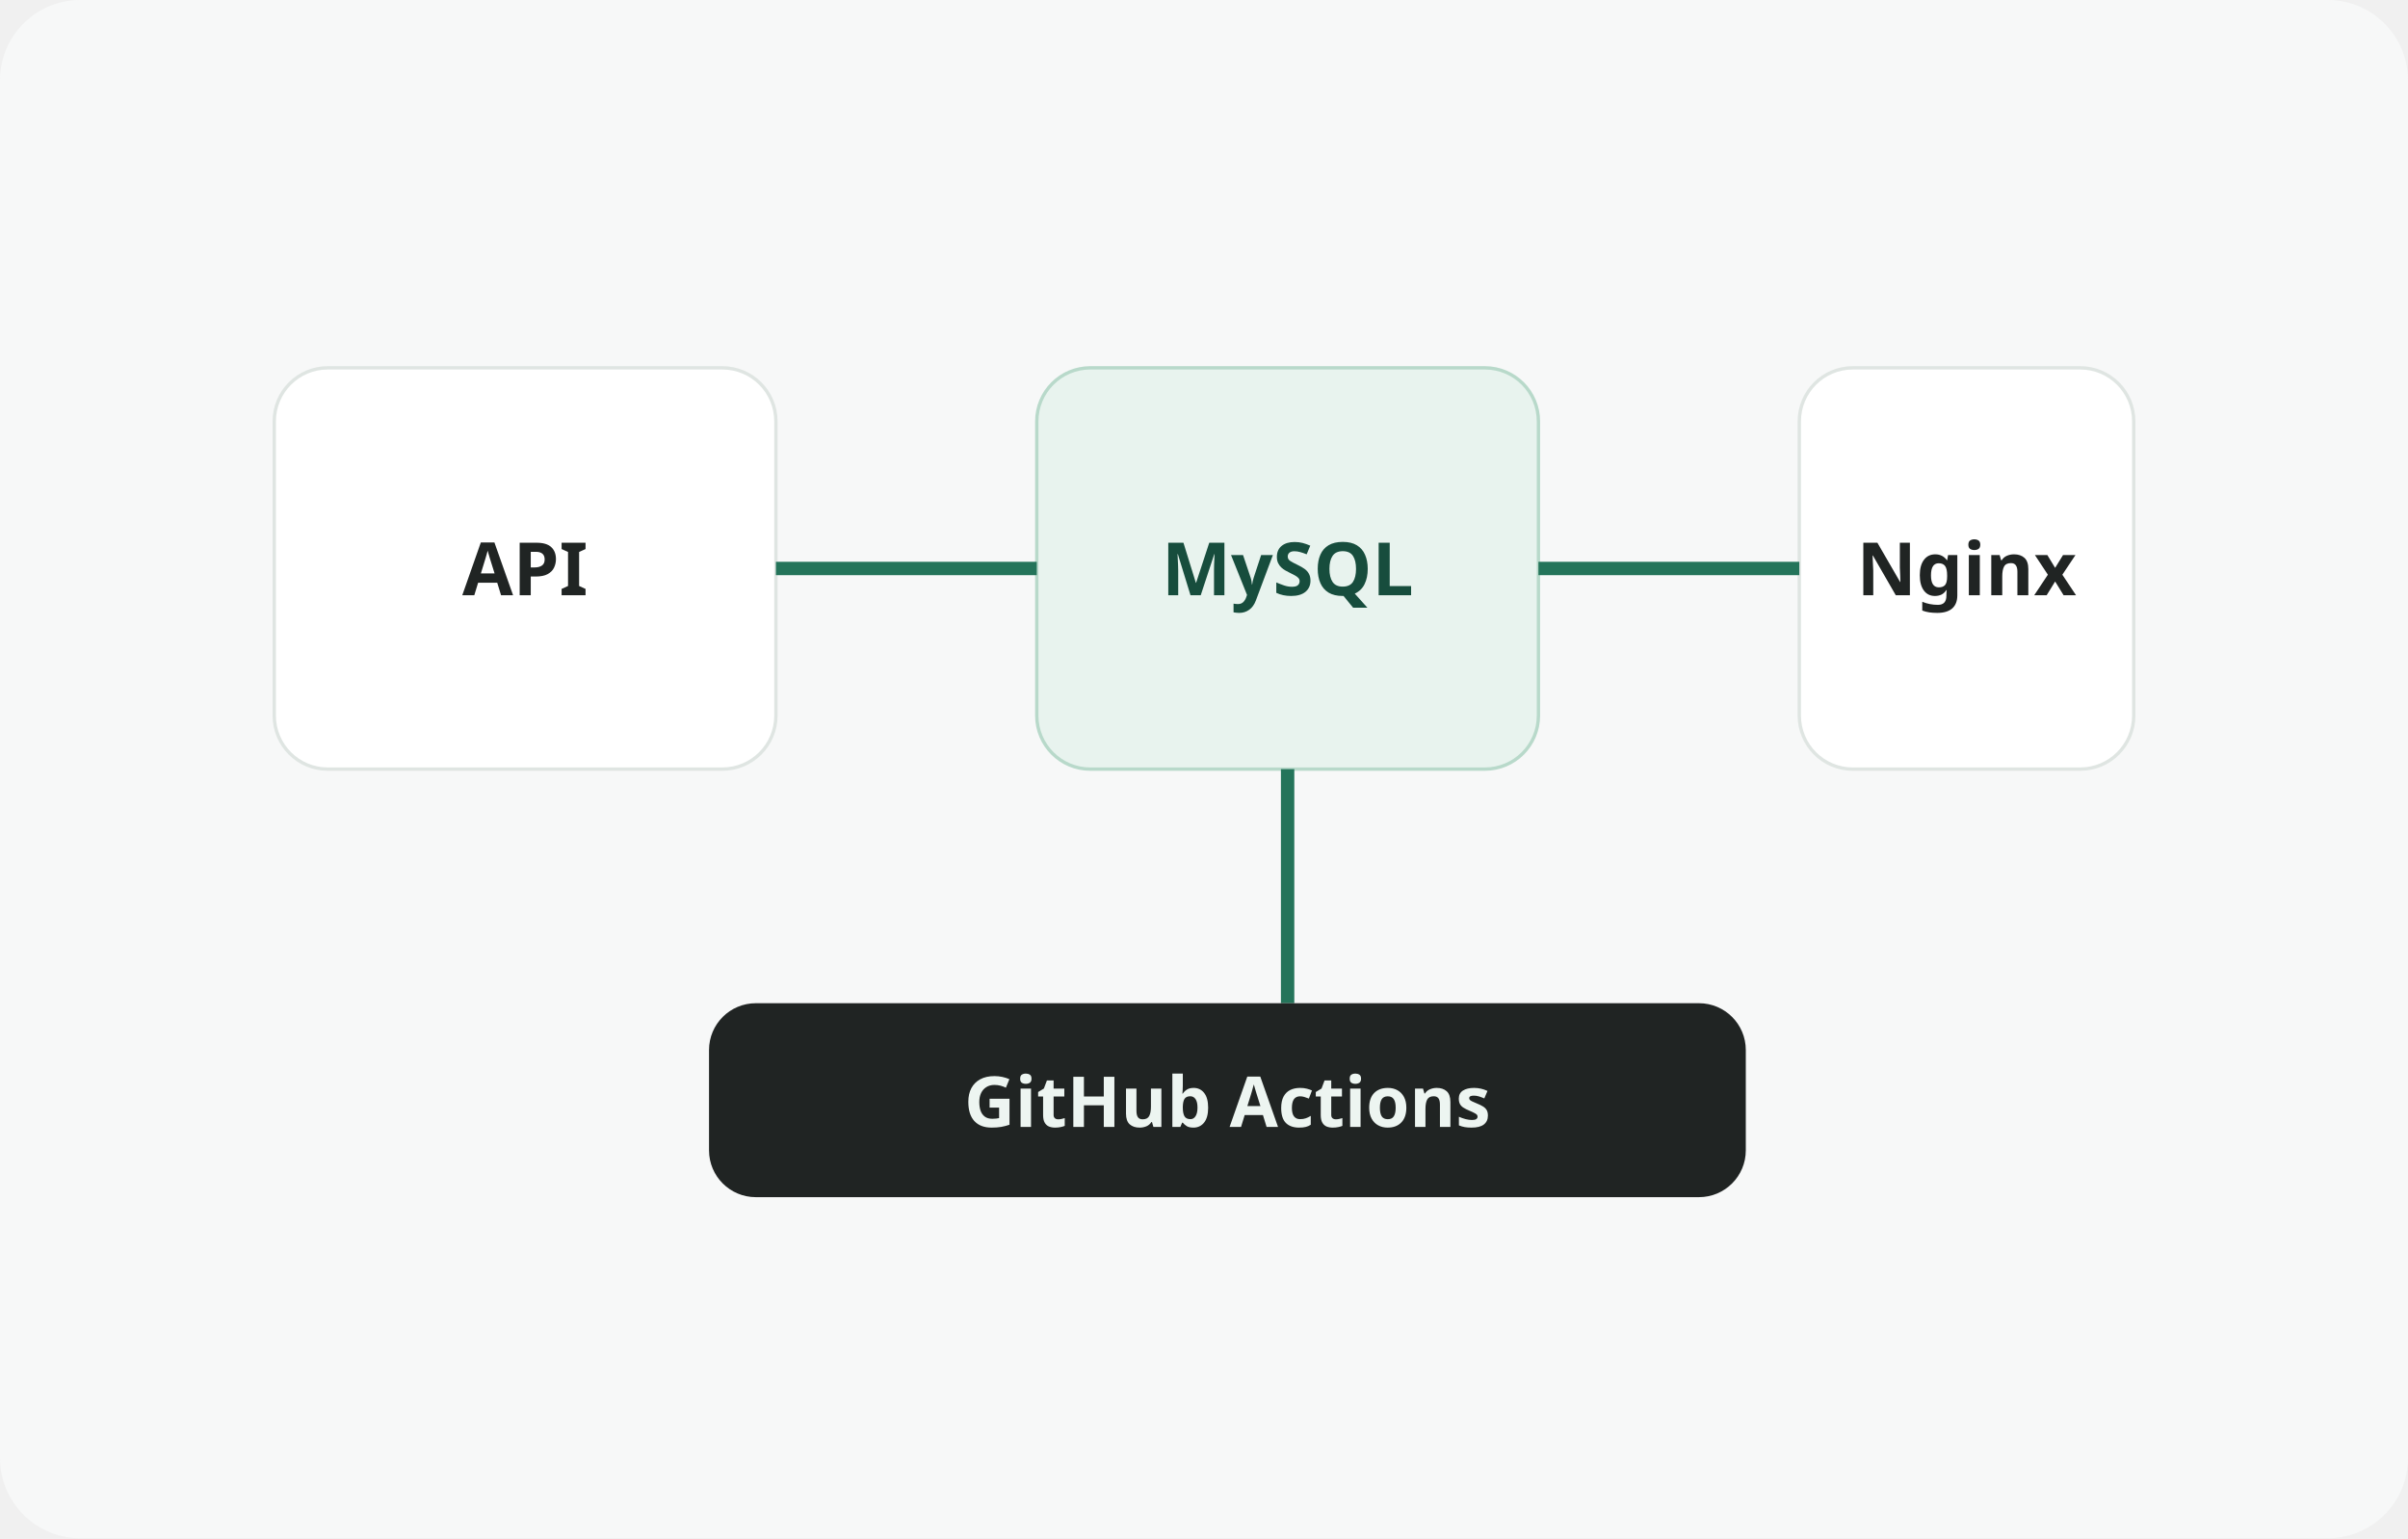
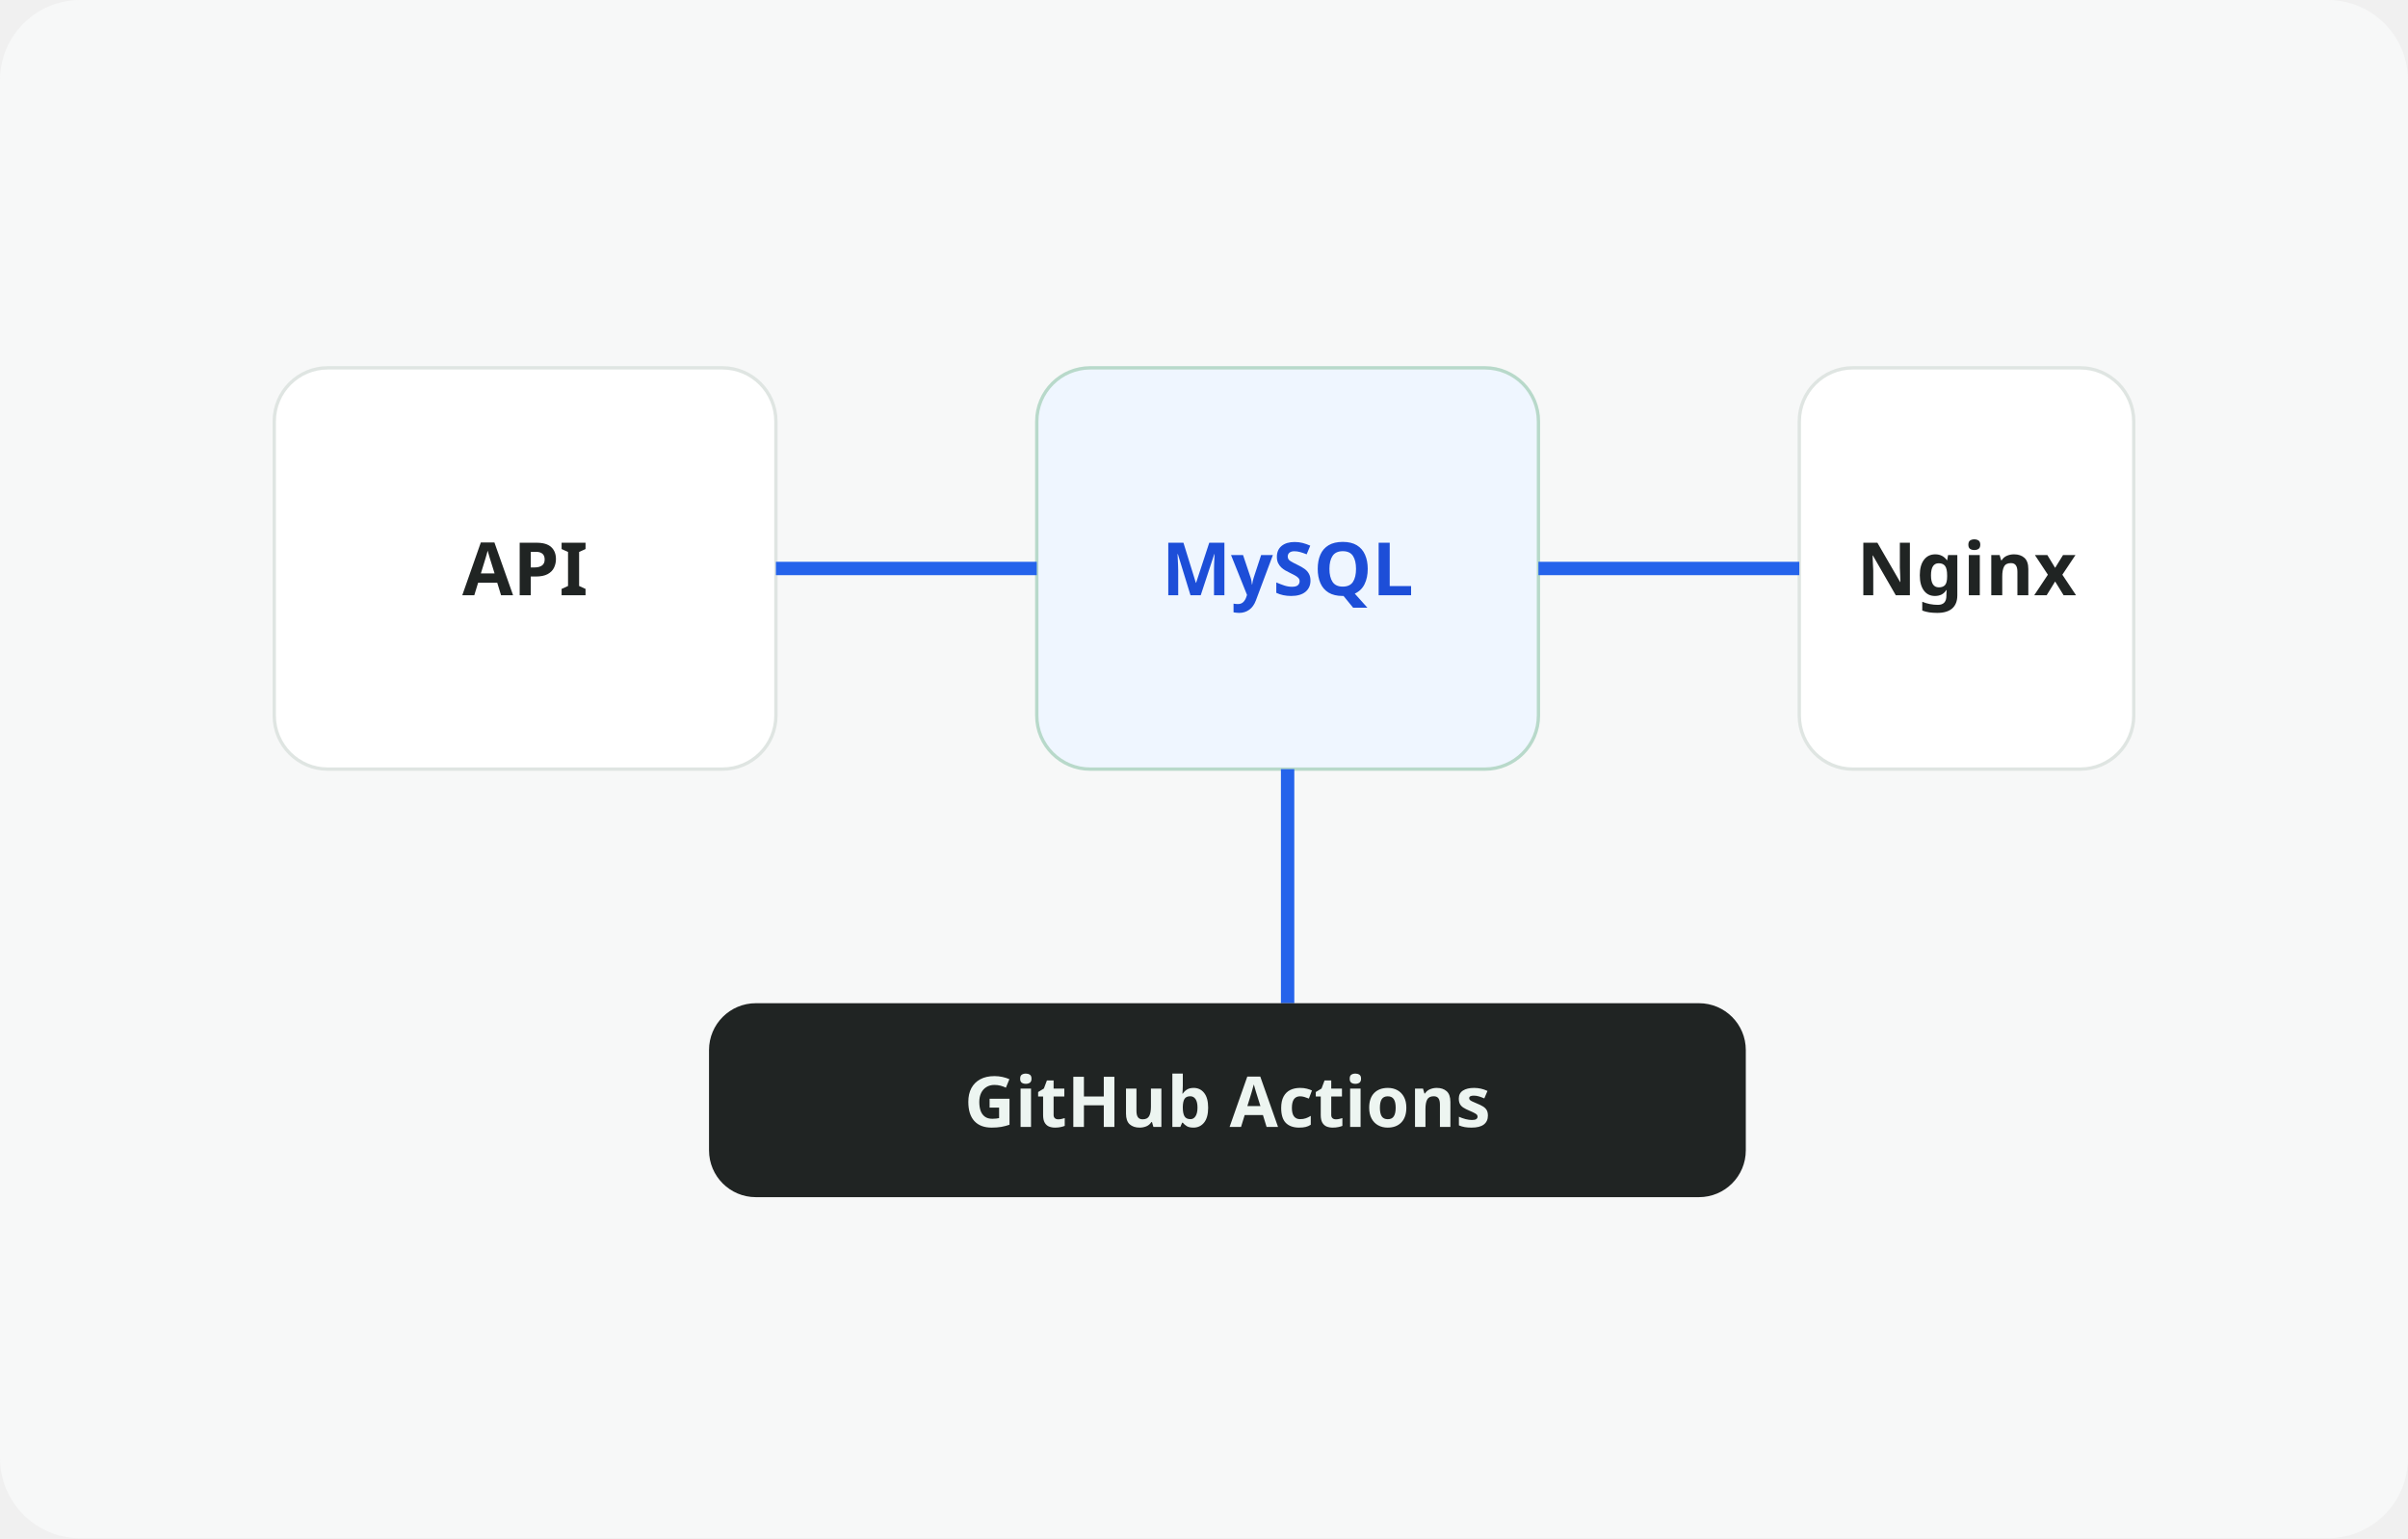
<svg xmlns="http://www.w3.org/2000/svg" viewBox="0 0 720 460">
  <rect width="720" height="460" rx="24" fill="#f7f8f8" />
  <rect x="82" y="110" width="150" height="120" rx="16" fill="#fff" stroke="#dfe5e2" />
-   <rect x="310" y="110" width="150" height="120" rx="16" fill="#e8f3ee" stroke="#b8d9ca" />
+   <rect x="310" y="110" width="150" height="120" rx="16" fill="#EFF6FF" stroke="#b8d9ca" />
  <rect x="538" y="110" width="100" height="120" rx="16" fill="#fff" stroke="#dfe5e2" />
-   <path d="M232 170h78M460 170h78M385 230v70" stroke="#24745a" stroke-width="4" />
+   <path d="M232 170h78M460 170h78M385 230v70" stroke="#2563EB" stroke-width="4" />
  <rect x="212" y="300" width="310" height="58" rx="14" fill="#202423" />
  <text x="157" y="178" text-anchor="middle" fill="#202423" font-family="system-ui" font-size="22" font-weight="800">API</text>
-   <text x="385" y="178" text-anchor="middle" fill="#174d3d" font-family="system-ui" font-size="22" font-weight="800">MySQL</text>
+   <text x="385" y="178" text-anchor="middle" fill="#1D4ED8" font-family="system-ui" font-size="22" font-weight="800">MySQL</text>
  <text x="588" y="178" text-anchor="middle" fill="#202423" font-family="system-ui" font-size="22" font-weight="800">Nginx</text>
  <text x="367" y="337" text-anchor="middle" fill="#edf5f1" font-family="system-ui" font-size="21" font-weight="800">GitHub Actions</text>
</svg>
